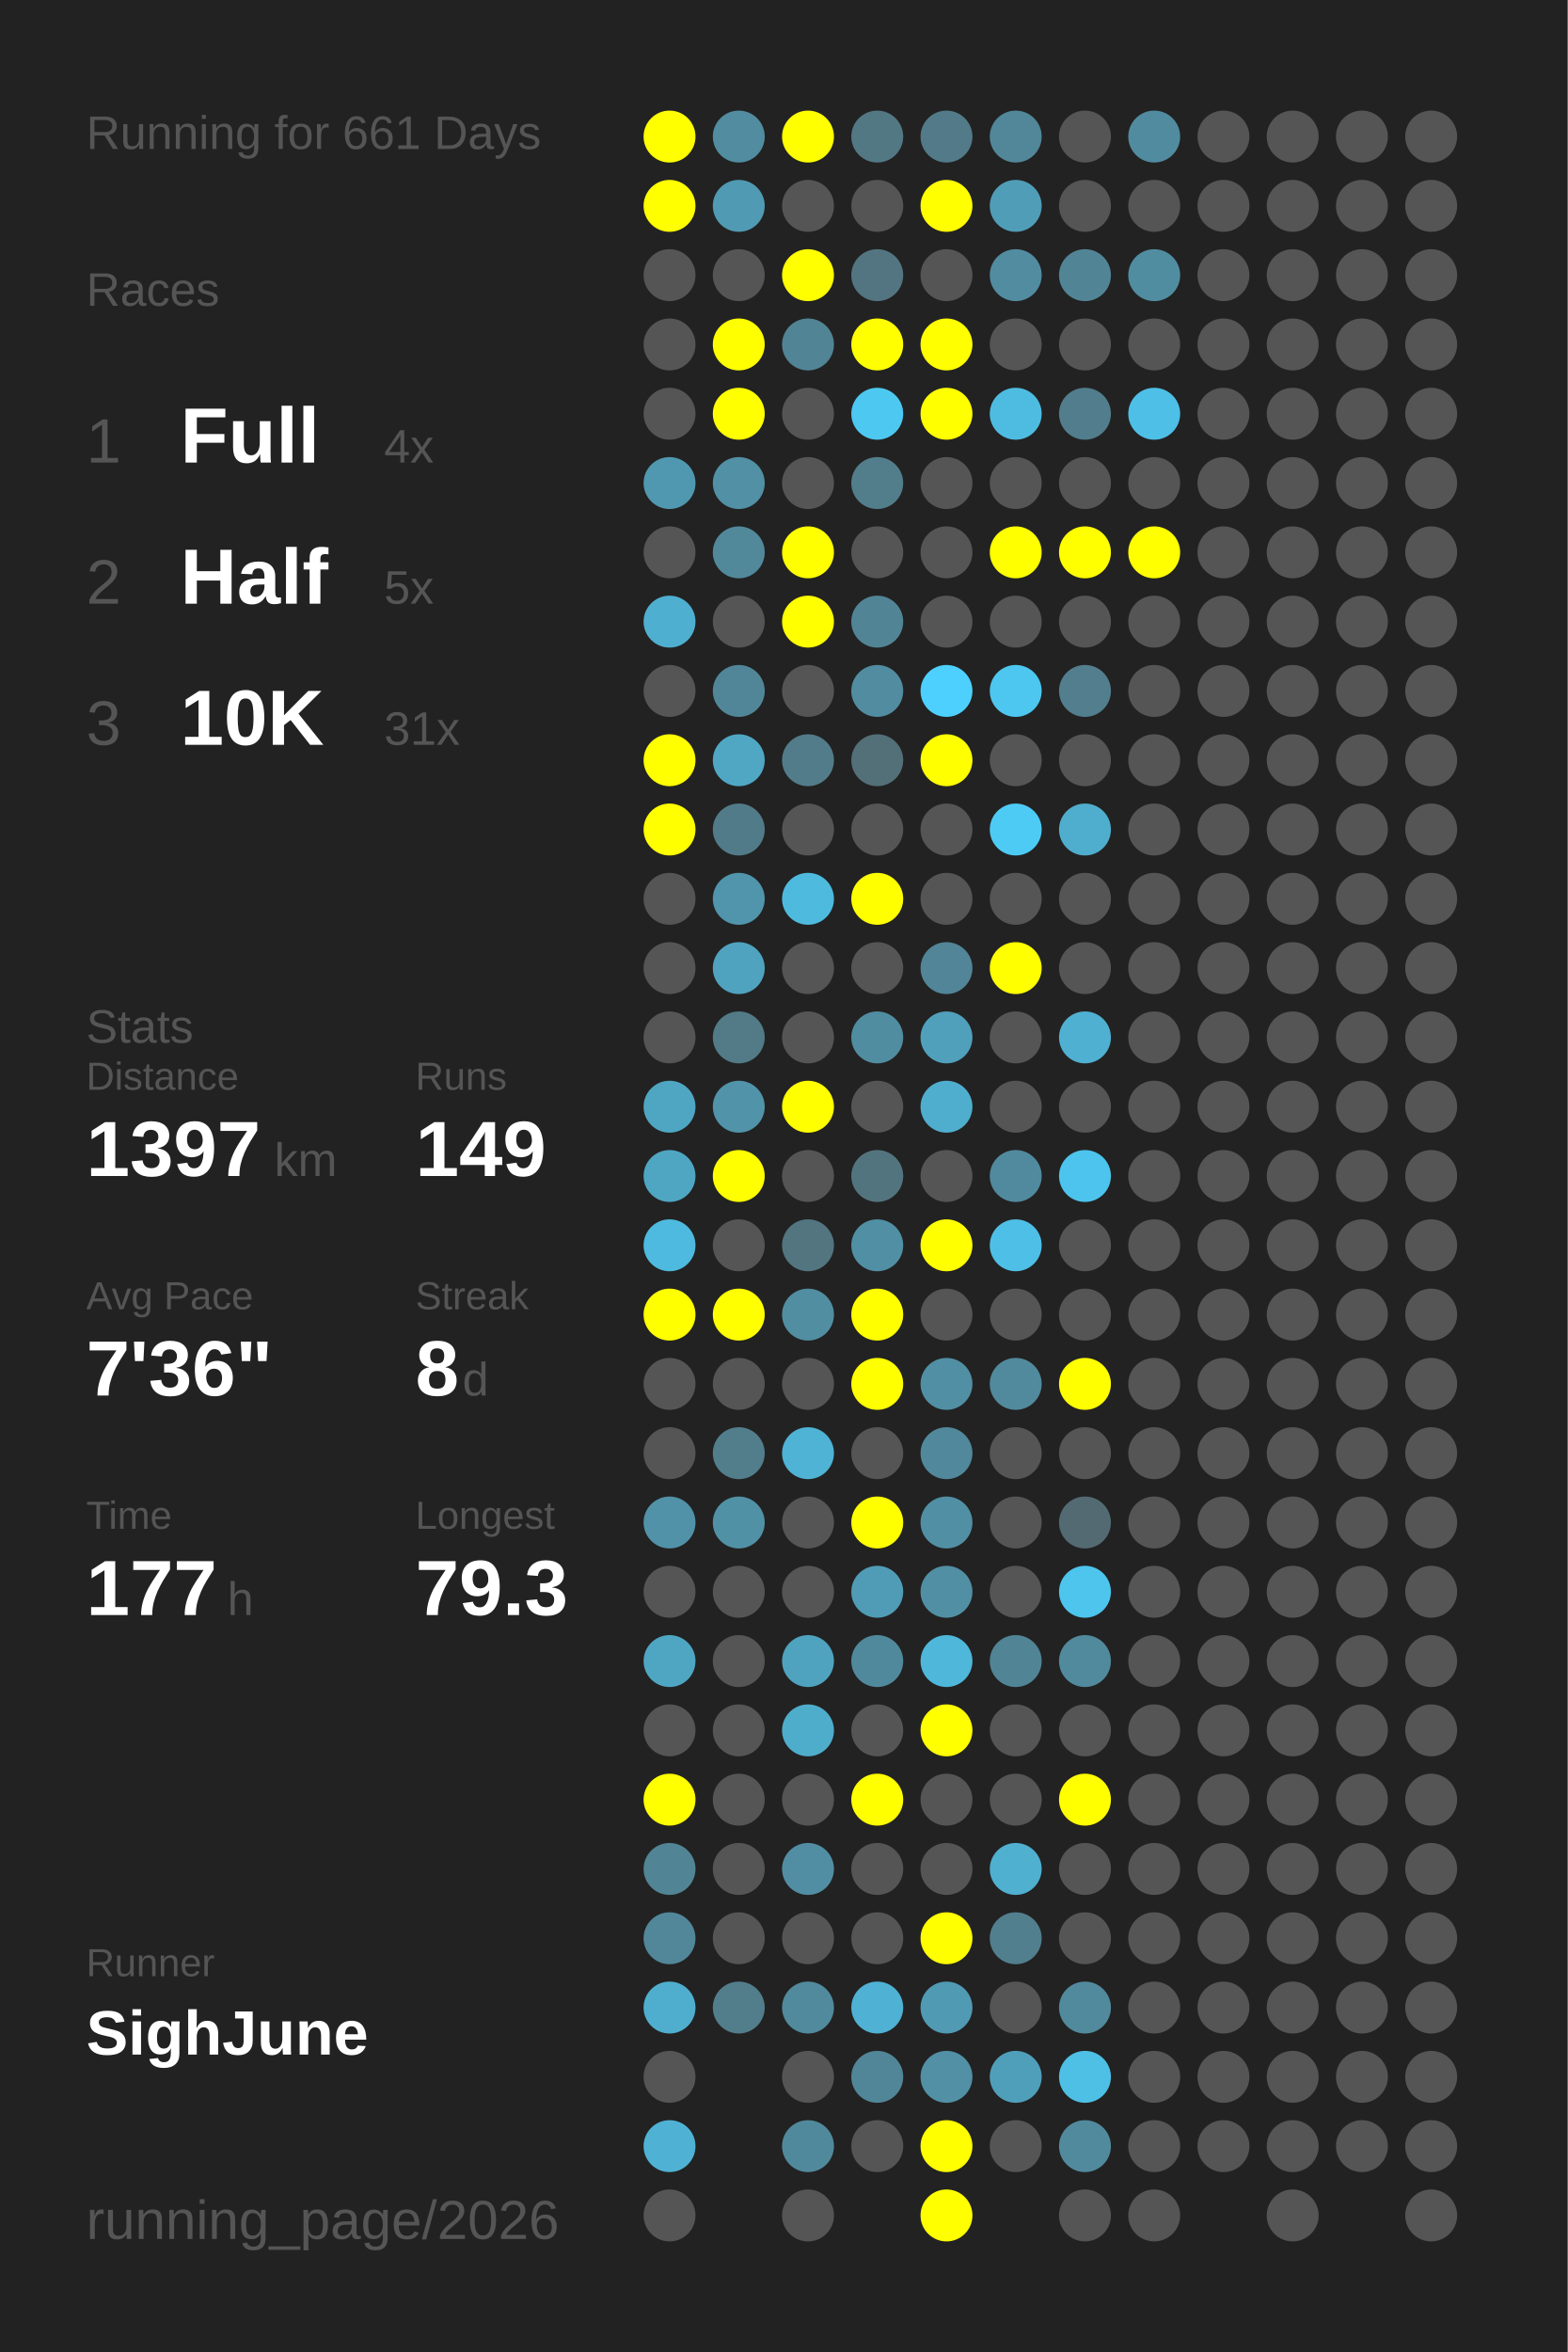
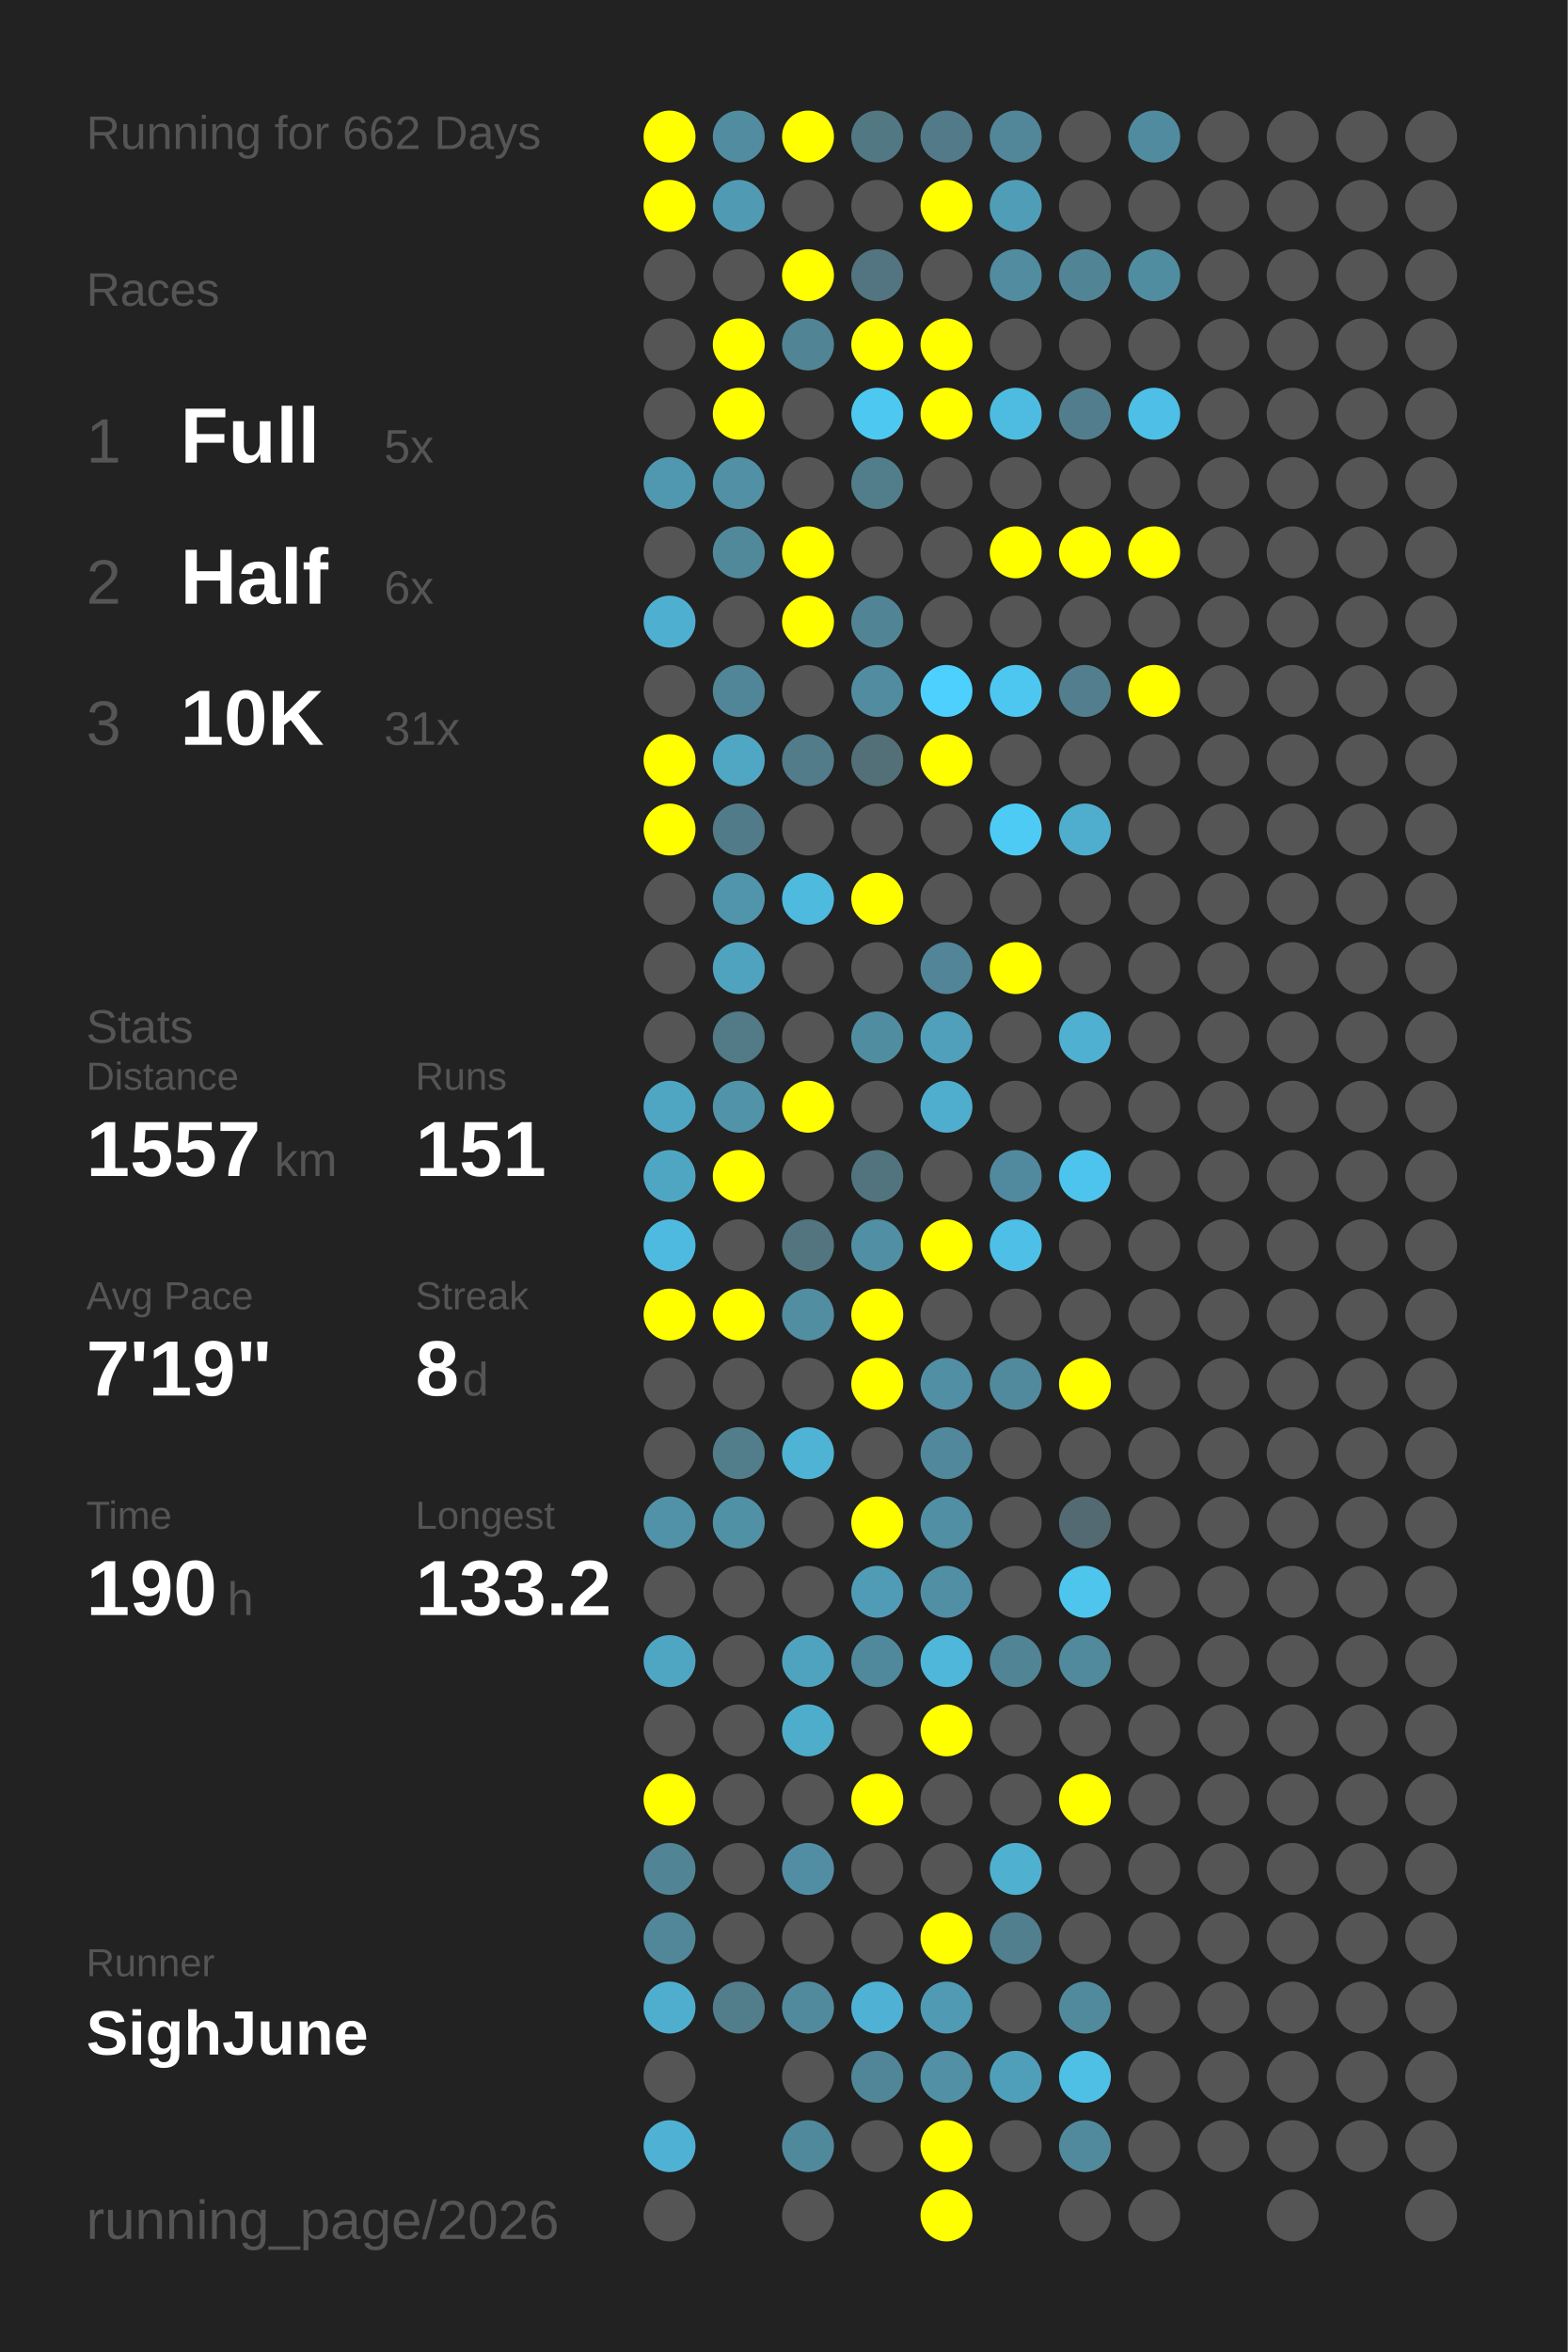
<svg xmlns="http://www.w3.org/2000/svg" baseProfile="full" height="300mm" version="1.1" viewBox="0,0,200,300" width="200mm">
  <defs />
  <rect fill="#222222" height="300" width="200" x="0" y="0" />
-   <text fill="#555555" style="font-size:6px; font-family:Arial;" x="11" y="19">Running for 661 Days</text>
+   <text fill="#555555" style="font-size:6px; font-family:Arial;" x="11" y="19">Running for 662 Days</text>
  <text fill="#555555" style="font-size:6px; font-family:Arial;" x="11" y="39">Races</text>
  <text fill="#555555" style="font-size:8px; font-family:Arial;" x="11" y="59">1</text>
  <text fill="#FFFFFF" style="font-size:10px; font-family:Arial; font-weight:bold;" x="23" y="59">Full</text>
-   <text fill="#555555" style="font-size:6px; font-family:Arial;" x="49" y="59">4x</text>
+   <text fill="#555555" style="font-size:6px; font-family:Arial;" x="49" y="59">5x</text>
  <text fill="#555555" style="font-size:8px; font-family:Arial;" x="11" y="77">2</text>
  <text fill="#FFFFFF" style="font-size:10px; font-family:Arial; font-weight:bold;" x="23" y="77">Half</text>
-   <text fill="#555555" style="font-size:6px; font-family:Arial;" x="49" y="77">5x</text>
+   <text fill="#555555" style="font-size:6px; font-family:Arial;" x="49" y="77">6x</text>
  <text fill="#555555" style="font-size:8px; font-family:Arial;" x="11" y="95">3</text>
  <text fill="#FFFFFF" style="font-size:10px; font-family:Arial; font-weight:bold;" x="23" y="95">10K</text>
  <text fill="#555555" style="font-size:6px; font-family:Arial;" x="49" y="95">31x</text>
  <text fill="#555555" style="font-size:6px; font-family:Arial;" x="11" y="133">Stats</text>
  <text fill="#555555" style="font-size:5px; font-family:Arial;" x="11" y="139">Distance</text>
-   <text fill="#FFFFFF" style="font-size:10px; font-family:Arial; font-weight:bold;" x="11" y="150">1397</text>
+   <text fill="#FFFFFF" style="font-size:10px; font-family:Arial; font-weight:bold;" x="11" y="150">1557</text>
  <text fill="#555555" style="font-size:6px; font-family:Arial;" x="35" y="150">km</text>
  <text fill="#555555" style="font-size:5px; font-family:Arial;" x="53" y="139">Runs</text>
-   <text fill="#FFFFFF" style="font-size:10px; font-family:Arial; font-weight:bold;" x="53" y="150">149</text>
+   <text fill="#FFFFFF" style="font-size:10px; font-family:Arial; font-weight:bold;" x="53" y="150">151</text>
  <text fill="#555555" style="font-size:5px; font-family:Arial;" x="11" y="167">Avg Pace</text>
-   <text fill="#FFFFFF" style="font-size:10px; font-family:Arial; font-weight:bold;" x="11" y="178">7'36"</text>
+   <text fill="#FFFFFF" style="font-size:10px; font-family:Arial; font-weight:bold;" x="11" y="178">7'19"</text>
  <text fill="#555555" style="font-size:5px; font-family:Arial;" x="53" y="167">Streak</text>
  <text fill="#FFFFFF" style="font-size:10px; font-family:Arial; font-weight:bold;" x="53" y="178">8</text>
  <text fill="#555555" style="font-size:6px; font-family:Arial;" x="59" y="178">d</text>
  <text fill="#555555" style="font-size:5px; font-family:Arial;" x="11" y="195">Time</text>
-   <text fill="#FFFFFF" style="font-size:10px; font-family:Arial; font-weight:bold;" x="11" y="206">177</text>
+   <text fill="#FFFFFF" style="font-size:10px; font-family:Arial; font-weight:bold;" x="11" y="206">190</text>
  <text fill="#555555" style="font-size:6px; font-family:Arial;" x="29" y="206">h</text>
  <text fill="#555555" style="font-size:5px; font-family:Arial;" x="53" y="195">Longest</text>
-   <text fill="#FFFFFF" style="font-size:10px; font-family:Arial; font-weight:bold;" x="53" y="206">79.3</text>
+   <text fill="#FFFFFF" style="font-size:10px; font-family:Arial; font-weight:bold;" x="53" y="206">133.2</text>
  <text fill="#555555" style="font-size:5px; font-family:Arial;" x="11" y="252.065">Runner</text>
  <text fill="#FFFFFF" style="font-size:8px; font-family:Arial; font-weight:bold;" x="11" y="262.065">SighJune</text>
  <text fill="#555555" style="font-size:7px; font-family:Arial;" x="11" y="285.581">running_page/2026</text>
  <circle cx="85.417" cy="17.419" fill="#FFFF00" r="3.312" />
  <circle cx="85.417" cy="26.258" fill="#FFFF00" r="3.312" />
  <circle cx="85.417" cy="35.097" fill="#555555" r="3.312" />
  <circle cx="85.417" cy="43.935" fill="#555555" r="3.312" />
  <circle cx="85.417" cy="52.774" fill="#555555" r="3.312" />
  <circle cx="85.417" cy="61.613" fill="#5098b0" r="3.312" />
  <circle cx="85.417" cy="70.452" fill="#555555" r="3.312" />
  <circle cx="85.417" cy="79.29" fill="#4fafd0" r="3.312" />
  <circle cx="85.417" cy="88.129" fill="#555555" r="3.312" />
  <circle cx="85.417" cy="96.968" fill="#FFFF00" r="3.312" />
  <circle cx="85.417" cy="105.806" fill="#FFFF00" r="3.312" />
  <circle cx="85.417" cy="114.645" fill="#555555" r="3.312" />
  <circle cx="85.417" cy="123.484" fill="#555555" r="3.312" />
  <circle cx="85.417" cy="132.323" fill="#555555" r="3.312" />
  <circle cx="85.417" cy="141.161" fill="#4fa6c3" r="3.312" />
  <circle cx="85.417" cy="150" fill="#4fa6c3" r="3.312" />
  <circle cx="85.417" cy="158.839" fill="#4ebadf" r="3.312" />
  <circle cx="85.417" cy="167.677" fill="#FFFF00" r="3.312" />
  <circle cx="85.417" cy="176.516" fill="#555555" r="3.312" />
  <circle cx="85.417" cy="185.355" fill="#555555" r="3.312" />
  <circle cx="85.417" cy="194.194" fill="#5192a8" r="3.312" />
  <circle cx="85.417" cy="203.032" fill="#555555" r="3.312" />
  <circle cx="85.417" cy="211.871" fill="#4fa6c3" r="3.312" />
  <circle cx="85.417" cy="220.71" fill="#555555" r="3.312" />
  <circle cx="85.417" cy="229.548" fill="#FFFF00" r="3.312" />
  <circle cx="85.417" cy="238.387" fill="#518495" r="3.312" />
  <circle cx="85.417" cy="247.226" fill="#518799" r="3.312" />
  <circle cx="85.417" cy="256.065" fill="#4faece" r="3.312" />
  <circle cx="85.417" cy="264.903" fill="#555555" r="3.312" />
  <circle cx="85.417" cy="273.742" fill="#4fb2d4" r="3.312" />
  <circle cx="85.417" cy="282.581" fill="#555555" r="3.312" />
  <circle cx="94.25" cy="17.419" fill="#518ca0" r="3.312" />
  <circle cx="94.25" cy="26.258" fill="#509ab3" r="3.312" />
  <circle cx="94.25" cy="35.097" fill="#555555" r="3.312" />
  <circle cx="94.25" cy="43.935" fill="#FFFF00" r="3.312" />
  <circle cx="94.25" cy="52.774" fill="#FFFF00" r="3.312" />
  <circle cx="94.25" cy="61.613" fill="#5190a5" r="3.312" />
  <circle cx="94.25" cy="70.452" fill="#51899b" r="3.312" />
  <circle cx="94.25" cy="79.29" fill="#555555" r="3.312" />
  <circle cx="94.25" cy="88.129" fill="#518698" r="3.312" />
  <circle cx="94.25" cy="96.968" fill="#4fa7c4" r="3.312" />
  <circle cx="94.25" cy="105.806" fill="#527b89" r="3.312" />
  <circle cx="94.25" cy="114.645" fill="#5095ac" r="3.312" />
  <circle cx="94.25" cy="123.484" fill="#4fa3bf" r="3.312" />
  <circle cx="94.25" cy="132.323" fill="#527a87" r="3.312" />
  <circle cx="94.25" cy="141.161" fill="#5193a9" r="3.312" />
  <circle cx="94.25" cy="150" fill="#FFFF00" r="3.312" />
  <circle cx="94.25" cy="158.839" fill="#555555" r="3.312" />
  <circle cx="94.25" cy="167.677" fill="#FFFF00" r="3.312" />
  <circle cx="94.25" cy="176.516" fill="#555555" r="3.312" />
  <circle cx="94.25" cy="185.355" fill="#527e8c" r="3.312" />
  <circle cx="94.25" cy="194.194" fill="#5191a6" r="3.312" />
  <circle cx="94.25" cy="203.032" fill="#555555" r="3.312" />
  <circle cx="94.25" cy="211.871" fill="#555555" r="3.312" />
  <circle cx="94.25" cy="220.71" fill="#555555" r="3.312" />
  <circle cx="94.25" cy="229.548" fill="#555555" r="3.312" />
  <circle cx="94.25" cy="238.387" fill="#555555" r="3.312" />
  <circle cx="94.25" cy="247.226" fill="#555555" r="3.312" />
  <circle cx="94.25" cy="256.065" fill="#527d8b" r="3.312" />
  <circle cx="103.083" cy="17.419" fill="#FFFF00" r="3.312" />
  <circle cx="103.083" cy="26.258" fill="#555555" r="3.312" />
  <circle cx="103.083" cy="35.097" fill="#FFFF00" r="3.312" />
  <circle cx="103.083" cy="43.935" fill="#518495" r="3.312" />
  <circle cx="103.083" cy="52.774" fill="#555555" r="3.312" />
  <circle cx="103.083" cy="61.613" fill="#555555" r="3.312" />
  <circle cx="103.083" cy="70.452" fill="#FFFF00" r="3.312" />
  <circle cx="103.083" cy="79.29" fill="#FFFF00" r="3.312" />
  <circle cx="103.083" cy="88.129" fill="#555555" r="3.312" />
  <circle cx="103.083" cy="96.968" fill="#527c8a" r="3.312" />
  <circle cx="103.083" cy="105.806" fill="#555555" r="3.312" />
  <circle cx="103.083" cy="114.645" fill="#4ebade" r="3.312" />
  <circle cx="103.083" cy="123.484" fill="#555555" r="3.312" />
  <circle cx="103.083" cy="132.323" fill="#555555" r="3.312" />
  <circle cx="103.083" cy="141.161" fill="#FFFF00" r="3.312" />
  <circle cx="103.083" cy="150" fill="#555555" r="3.312" />
  <circle cx="103.083" cy="158.839" fill="#527580" r="3.312" />
  <circle cx="103.083" cy="167.677" fill="#518ea2" r="3.312" />
  <circle cx="103.083" cy="176.516" fill="#555555" r="3.312" />
  <circle cx="103.083" cy="185.355" fill="#4eb3d5" r="3.312" />
  <circle cx="103.083" cy="194.194" fill="#555555" r="3.312" />
  <circle cx="103.083" cy="203.032" fill="#555555" r="3.312" />
  <circle cx="103.083" cy="211.871" fill="#4fa3bf" r="3.312" />
  <circle cx="103.083" cy="220.71" fill="#4fadcc" r="3.312" />
  <circle cx="103.083" cy="229.548" fill="#555555" r="3.312" />
  <circle cx="103.083" cy="238.387" fill="#518ea3" r="3.312" />
  <circle cx="103.083" cy="247.226" fill="#555555" r="3.312" />
  <circle cx="103.083" cy="256.065" fill="#518a9d" r="3.312" />
  <circle cx="103.083" cy="264.903" fill="#555555" r="3.312" />
  <circle cx="103.083" cy="273.742" fill="#51899c" r="3.312" />
  <circle cx="103.083" cy="282.581" fill="#555555" r="3.312" />
  <circle cx="111.917" cy="17.419" fill="#527884" r="3.312" />
  <circle cx="111.917" cy="26.258" fill="#555555" r="3.312" />
  <circle cx="111.917" cy="35.097" fill="#527581" r="3.312" />
  <circle cx="111.917" cy="43.935" fill="#FFFF00" r="3.312" />
  <circle cx="111.917" cy="52.774" fill="#4dc8f1" r="3.312" />
  <circle cx="111.917" cy="61.613" fill="#527e8c" r="3.312" />
  <circle cx="111.917" cy="70.452" fill="#555555" r="3.312" />
  <circle cx="111.917" cy="79.29" fill="#518596" r="3.312" />
  <circle cx="111.917" cy="88.129" fill="#518ca0" r="3.312" />
  <circle cx="111.917" cy="96.968" fill="#536f78" r="3.312" />
  <circle cx="111.917" cy="105.806" fill="#555555" r="3.312" />
  <circle cx="111.917" cy="114.645" fill="#FFFF00" r="3.312" />
  <circle cx="111.917" cy="123.484" fill="#555555" r="3.312" />
  <circle cx="111.917" cy="132.323" fill="#518da1" r="3.312" />
  <circle cx="111.917" cy="141.161" fill="#555555" r="3.312" />
  <circle cx="111.917" cy="150" fill="#52747f" r="3.312" />
  <circle cx="111.917" cy="158.839" fill="#518fa4" r="3.312" />
  <circle cx="111.917" cy="167.677" fill="#FFFF00" r="3.312" />
  <circle cx="111.917" cy="176.516" fill="#FFFF00" r="3.312" />
  <circle cx="111.917" cy="185.355" fill="#555555" r="3.312" />
  <circle cx="111.917" cy="194.194" fill="#FFFF00" r="3.312" />
  <circle cx="111.917" cy="203.032" fill="#509cb6" r="3.312" />
  <circle cx="111.917" cy="211.871" fill="#51899c" r="3.312" />
  <circle cx="111.917" cy="220.71" fill="#555555" r="3.312" />
  <circle cx="111.917" cy="229.548" fill="#FFFF00" r="3.312" />
  <circle cx="111.917" cy="238.387" fill="#555555" r="3.312" />
  <circle cx="111.917" cy="247.226" fill="#555555" r="3.312" />
  <circle cx="111.917" cy="256.065" fill="#4fb1d3" r="3.312" />
  <circle cx="111.917" cy="264.903" fill="#518698" r="3.312" />
  <circle cx="111.917" cy="273.742" fill="#555555" r="3.312" />
  <circle cx="120.75" cy="17.419" fill="#527a88" r="3.312" />
  <circle cx="120.75" cy="26.258" fill="#FFFF00" r="3.312" />
  <circle cx="120.75" cy="35.097" fill="#555555" r="3.312" />
  <circle cx="120.75" cy="43.935" fill="#FFFF00" r="3.312" />
  <circle cx="120.75" cy="52.774" fill="#FFFF00" r="3.312" />
  <circle cx="120.75" cy="61.613" fill="#555555" r="3.312" />
  <circle cx="120.75" cy="70.452" fill="#555555" r="3.312" />
  <circle cx="120.75" cy="79.29" fill="#555555" r="3.312" />
  <circle cx="120.75" cy="88.129" fill="#4dd0fd" r="3.312" />
  <circle cx="120.75" cy="96.968" fill="#FFFF00" r="3.312" />
  <circle cx="120.75" cy="105.806" fill="#555555" r="3.312" />
  <circle cx="120.75" cy="114.645" fill="#555555" r="3.312" />
  <circle cx="120.75" cy="123.484" fill="#518597" r="3.312" />
  <circle cx="120.75" cy="132.323" fill="#50a0bc" r="3.312" />
  <circle cx="120.75" cy="141.161" fill="#4faece" r="3.312" />
  <circle cx="120.75" cy="150" fill="#555555" r="3.312" />
  <circle cx="120.75" cy="158.839" fill="#FFFF00" r="3.312" />
  <circle cx="120.75" cy="167.677" fill="#555555" r="3.312" />
  <circle cx="120.75" cy="176.516" fill="#518fa4" r="3.312" />
  <circle cx="120.75" cy="185.355" fill="#51889b" r="3.312" />
  <circle cx="120.75" cy="194.194" fill="#518fa4" r="3.312" />
  <circle cx="120.75" cy="203.032" fill="#518fa4" r="3.312" />
  <circle cx="120.75" cy="211.871" fill="#4eb7da" r="3.312" />
  <circle cx="120.75" cy="220.71" fill="#FFFF00" r="3.312" />
  <circle cx="120.75" cy="229.548" fill="#555555" r="3.312" />
  <circle cx="120.75" cy="238.387" fill="#555555" r="3.312" />
  <circle cx="120.75" cy="247.226" fill="#FFFF00" r="3.312" />
  <circle cx="120.75" cy="256.065" fill="#509ab3" r="3.312" />
  <circle cx="120.75" cy="264.903" fill="#5190a5" r="3.312" />
  <circle cx="120.75" cy="273.742" fill="#FFFF00" r="3.312" />
  <circle cx="120.75" cy="282.581" fill="#FFFF00" r="3.312" />
  <circle cx="129.583" cy="17.419" fill="#518799" r="3.312" />
  <circle cx="129.583" cy="26.258" fill="#509db8" r="3.312" />
  <circle cx="129.583" cy="35.097" fill="#518ca0" r="3.312" />
  <circle cx="129.583" cy="43.935" fill="#555555" r="3.312" />
  <circle cx="129.583" cy="52.774" fill="#4ebce1" r="3.312" />
  <circle cx="129.583" cy="61.613" fill="#555555" r="3.312" />
  <circle cx="129.583" cy="70.452" fill="#FFFF00" r="3.312" />
  <circle cx="129.583" cy="79.29" fill="#555555" r="3.312" />
  <circle cx="129.583" cy="88.129" fill="#4dc7f0" r="3.312" />
  <circle cx="129.583" cy="96.968" fill="#555555" r="3.312" />
  <circle cx="129.583" cy="105.806" fill="#4dcbf5" r="3.312" />
  <circle cx="129.583" cy="114.645" fill="#555555" r="3.312" />
  <circle cx="129.583" cy="123.484" fill="#FFFF00" r="3.312" />
  <circle cx="129.583" cy="132.323" fill="#555555" r="3.312" />
  <circle cx="129.583" cy="141.161" fill="#555555" r="3.312" />
  <circle cx="129.583" cy="150" fill="#518a9e" r="3.312" />
  <circle cx="129.583" cy="158.839" fill="#4ebfe6" r="3.312" />
  <circle cx="129.583" cy="167.677" fill="#555555" r="3.312" />
  <circle cx="129.583" cy="176.516" fill="#518a9d" r="3.312" />
  <circle cx="129.583" cy="185.355" fill="#555555" r="3.312" />
  <circle cx="129.583" cy="194.194" fill="#555555" r="3.312" />
  <circle cx="129.583" cy="203.032" fill="#555555" r="3.312" />
  <circle cx="129.583" cy="211.871" fill="#518495" r="3.312" />
  <circle cx="129.583" cy="220.71" fill="#555555" r="3.312" />
  <circle cx="129.583" cy="229.548" fill="#555555" r="3.312" />
  <circle cx="129.583" cy="238.387" fill="#4fb0d0" r="3.312" />
  <circle cx="129.583" cy="247.226" fill="#527f8e" r="3.312" />
  <circle cx="129.583" cy="256.065" fill="#555555" r="3.312" />
  <circle cx="129.583" cy="264.903" fill="#509fba" r="3.312" />
  <circle cx="129.583" cy="273.742" fill="#555555" r="3.312" />
  <circle cx="138.417" cy="17.419" fill="#555555" r="3.312" />
  <circle cx="138.417" cy="26.258" fill="#555555" r="3.312" />
  <circle cx="138.417" cy="35.097" fill="#518596" r="3.312" />
  <circle cx="138.417" cy="43.935" fill="#555555" r="3.312" />
  <circle cx="138.417" cy="52.774" fill="#527d8c" r="3.312" />
  <circle cx="138.417" cy="61.613" fill="#555555" r="3.312" />
  <circle cx="138.417" cy="70.452" fill="#FFFF00" r="3.312" />
  <circle cx="138.417" cy="79.29" fill="#555555" r="3.312" />
  <circle cx="138.417" cy="88.129" fill="#527e8e" r="3.312" />
  <circle cx="138.417" cy="96.968" fill="#555555" r="3.312" />
  <circle cx="138.417" cy="105.806" fill="#4fadcd" r="3.312" />
  <circle cx="138.417" cy="114.645" fill="#555555" r="3.312" />
  <circle cx="138.417" cy="123.484" fill="#555555" r="3.312" />
  <circle cx="138.417" cy="132.323" fill="#4fb0d1" r="3.312" />
  <circle cx="138.417" cy="141.161" fill="#555555" r="3.312" />
  <circle cx="138.417" cy="150" fill="#4dc4ed" r="3.312" />
  <circle cx="138.417" cy="158.839" fill="#555555" r="3.312" />
  <circle cx="138.417" cy="167.677" fill="#555555" r="3.312" />
  <circle cx="138.417" cy="176.516" fill="#FFFF00" r="3.312" />
  <circle cx="138.417" cy="185.355" fill="#555555" r="3.312" />
  <circle cx="138.417" cy="194.194" fill="#536a72" r="3.312" />
  <circle cx="138.417" cy="203.032" fill="#4dc5ed" r="3.312" />
  <circle cx="138.417" cy="211.871" fill="#518a9d" r="3.312" />
  <circle cx="138.417" cy="220.71" fill="#555555" r="3.312" />
  <circle cx="138.417" cy="229.548" fill="#FFFF00" r="3.312" />
  <circle cx="138.417" cy="238.387" fill="#555555" r="3.312" />
  <circle cx="138.417" cy="247.226" fill="#555555" r="3.312" />
  <circle cx="138.417" cy="256.065" fill="#518a9d" r="3.312" />
  <circle cx="138.417" cy="264.903" fill="#4ebfe5" r="3.312" />
  <circle cx="138.417" cy="273.742" fill="#518a9d" r="3.312" />
  <circle cx="138.417" cy="282.581" fill="#555555" r="3.312" />
  <circle cx="147.25" cy="17.419" fill="#518b9f" r="3.312" />
  <circle cx="147.25" cy="26.258" fill="#555555" r="3.312" />
  <circle cx="147.25" cy="35.097" fill="#518da1" r="3.312" />
  <circle cx="147.25" cy="43.935" fill="#555555" r="3.312" />
  <circle cx="147.25" cy="52.774" fill="#4ebfe6" r="3.312" />
  <circle cx="147.25" cy="61.613" fill="#555555" r="3.312" />
  <circle cx="147.25" cy="70.452" fill="#FFFF00" r="3.312" />
  <circle cx="147.25" cy="79.29" fill="#555555" r="3.312" />
-   <circle cx="147.25" cy="88.129" fill="#555555" r="3.312" />
+   <circle cx="147.25" cy="88.129" fill="#FFFF00" r="3.312" />
  <circle cx="147.25" cy="96.968" fill="#555555" r="3.312" />
  <circle cx="147.25" cy="105.806" fill="#555555" r="3.312" />
  <circle cx="147.25" cy="114.645" fill="#555555" r="3.312" />
  <circle cx="147.25" cy="123.484" fill="#555555" r="3.312" />
  <circle cx="147.25" cy="132.323" fill="#555555" r="3.312" />
  <circle cx="147.25" cy="141.161" fill="#555555" r="3.312" />
  <circle cx="147.25" cy="150" fill="#555555" r="3.312" />
  <circle cx="147.25" cy="158.839" fill="#555555" r="3.312" />
  <circle cx="147.25" cy="167.677" fill="#555555" r="3.312" />
  <circle cx="147.25" cy="176.516" fill="#555555" r="3.312" />
  <circle cx="147.25" cy="185.355" fill="#555555" r="3.312" />
  <circle cx="147.25" cy="194.194" fill="#555555" r="3.312" />
  <circle cx="147.25" cy="203.032" fill="#555555" r="3.312" />
  <circle cx="147.25" cy="211.871" fill="#555555" r="3.312" />
  <circle cx="147.25" cy="220.71" fill="#555555" r="3.312" />
  <circle cx="147.25" cy="229.548" fill="#555555" r="3.312" />
  <circle cx="147.25" cy="238.387" fill="#555555" r="3.312" />
  <circle cx="147.25" cy="247.226" fill="#555555" r="3.312" />
  <circle cx="147.25" cy="256.065" fill="#555555" r="3.312" />
  <circle cx="147.25" cy="264.903" fill="#555555" r="3.312" />
  <circle cx="147.25" cy="273.742" fill="#555555" r="3.312" />
  <circle cx="147.25" cy="282.581" fill="#555555" r="3.312" />
  <circle cx="156.083" cy="17.419" fill="#555555" r="3.312" />
  <circle cx="156.083" cy="26.258" fill="#555555" r="3.312" />
  <circle cx="156.083" cy="35.097" fill="#555555" r="3.312" />
  <circle cx="156.083" cy="43.935" fill="#555555" r="3.312" />
  <circle cx="156.083" cy="52.774" fill="#555555" r="3.312" />
  <circle cx="156.083" cy="61.613" fill="#555555" r="3.312" />
  <circle cx="156.083" cy="70.452" fill="#555555" r="3.312" />
  <circle cx="156.083" cy="79.29" fill="#555555" r="3.312" />
  <circle cx="156.083" cy="88.129" fill="#555555" r="3.312" />
  <circle cx="156.083" cy="96.968" fill="#555555" r="3.312" />
  <circle cx="156.083" cy="105.806" fill="#555555" r="3.312" />
  <circle cx="156.083" cy="114.645" fill="#555555" r="3.312" />
  <circle cx="156.083" cy="123.484" fill="#555555" r="3.312" />
  <circle cx="156.083" cy="132.323" fill="#555555" r="3.312" />
  <circle cx="156.083" cy="141.161" fill="#555555" r="3.312" />
  <circle cx="156.083" cy="150" fill="#555555" r="3.312" />
  <circle cx="156.083" cy="158.839" fill="#555555" r="3.312" />
  <circle cx="156.083" cy="167.677" fill="#555555" r="3.312" />
  <circle cx="156.083" cy="176.516" fill="#555555" r="3.312" />
  <circle cx="156.083" cy="185.355" fill="#555555" r="3.312" />
  <circle cx="156.083" cy="194.194" fill="#555555" r="3.312" />
  <circle cx="156.083" cy="203.032" fill="#555555" r="3.312" />
  <circle cx="156.083" cy="211.871" fill="#555555" r="3.312" />
  <circle cx="156.083" cy="220.71" fill="#555555" r="3.312" />
  <circle cx="156.083" cy="229.548" fill="#555555" r="3.312" />
  <circle cx="156.083" cy="238.387" fill="#555555" r="3.312" />
  <circle cx="156.083" cy="247.226" fill="#555555" r="3.312" />
  <circle cx="156.083" cy="256.065" fill="#555555" r="3.312" />
  <circle cx="156.083" cy="264.903" fill="#555555" r="3.312" />
  <circle cx="156.083" cy="273.742" fill="#555555" r="3.312" />
  <circle cx="164.917" cy="17.419" fill="#555555" r="3.312" />
  <circle cx="164.917" cy="26.258" fill="#555555" r="3.312" />
  <circle cx="164.917" cy="35.097" fill="#555555" r="3.312" />
  <circle cx="164.917" cy="43.935" fill="#555555" r="3.312" />
  <circle cx="164.917" cy="52.774" fill="#555555" r="3.312" />
  <circle cx="164.917" cy="61.613" fill="#555555" r="3.312" />
  <circle cx="164.917" cy="70.452" fill="#555555" r="3.312" />
  <circle cx="164.917" cy="79.29" fill="#555555" r="3.312" />
  <circle cx="164.917" cy="88.129" fill="#555555" r="3.312" />
  <circle cx="164.917" cy="96.968" fill="#555555" r="3.312" />
  <circle cx="164.917" cy="105.806" fill="#555555" r="3.312" />
  <circle cx="164.917" cy="114.645" fill="#555555" r="3.312" />
  <circle cx="164.917" cy="123.484" fill="#555555" r="3.312" />
  <circle cx="164.917" cy="132.323" fill="#555555" r="3.312" />
  <circle cx="164.917" cy="141.161" fill="#555555" r="3.312" />
  <circle cx="164.917" cy="150" fill="#555555" r="3.312" />
  <circle cx="164.917" cy="158.839" fill="#555555" r="3.312" />
  <circle cx="164.917" cy="167.677" fill="#555555" r="3.312" />
  <circle cx="164.917" cy="176.516" fill="#555555" r="3.312" />
  <circle cx="164.917" cy="185.355" fill="#555555" r="3.312" />
  <circle cx="164.917" cy="194.194" fill="#555555" r="3.312" />
  <circle cx="164.917" cy="203.032" fill="#555555" r="3.312" />
  <circle cx="164.917" cy="211.871" fill="#555555" r="3.312" />
  <circle cx="164.917" cy="220.71" fill="#555555" r="3.312" />
  <circle cx="164.917" cy="229.548" fill="#555555" r="3.312" />
  <circle cx="164.917" cy="238.387" fill="#555555" r="3.312" />
  <circle cx="164.917" cy="247.226" fill="#555555" r="3.312" />
  <circle cx="164.917" cy="256.065" fill="#555555" r="3.312" />
  <circle cx="164.917" cy="264.903" fill="#555555" r="3.312" />
  <circle cx="164.917" cy="273.742" fill="#555555" r="3.312" />
  <circle cx="164.917" cy="282.581" fill="#555555" r="3.312" />
  <circle cx="173.75" cy="17.419" fill="#555555" r="3.312" />
  <circle cx="173.75" cy="26.258" fill="#555555" r="3.312" />
  <circle cx="173.75" cy="35.097" fill="#555555" r="3.312" />
  <circle cx="173.75" cy="43.935" fill="#555555" r="3.312" />
  <circle cx="173.75" cy="52.774" fill="#555555" r="3.312" />
  <circle cx="173.75" cy="61.613" fill="#555555" r="3.312" />
  <circle cx="173.75" cy="70.452" fill="#555555" r="3.312" />
  <circle cx="173.75" cy="79.29" fill="#555555" r="3.312" />
  <circle cx="173.75" cy="88.129" fill="#555555" r="3.312" />
  <circle cx="173.75" cy="96.968" fill="#555555" r="3.312" />
  <circle cx="173.75" cy="105.806" fill="#555555" r="3.312" />
  <circle cx="173.75" cy="114.645" fill="#555555" r="3.312" />
  <circle cx="173.75" cy="123.484" fill="#555555" r="3.312" />
  <circle cx="173.75" cy="132.323" fill="#555555" r="3.312" />
  <circle cx="173.75" cy="141.161" fill="#555555" r="3.312" />
  <circle cx="173.75" cy="150" fill="#555555" r="3.312" />
  <circle cx="173.75" cy="158.839" fill="#555555" r="3.312" />
  <circle cx="173.75" cy="167.677" fill="#555555" r="3.312" />
  <circle cx="173.75" cy="176.516" fill="#555555" r="3.312" />
  <circle cx="173.75" cy="185.355" fill="#555555" r="3.312" />
  <circle cx="173.75" cy="194.194" fill="#555555" r="3.312" />
  <circle cx="173.75" cy="203.032" fill="#555555" r="3.312" />
  <circle cx="173.75" cy="211.871" fill="#555555" r="3.312" />
  <circle cx="173.75" cy="220.71" fill="#555555" r="3.312" />
  <circle cx="173.75" cy="229.548" fill="#555555" r="3.312" />
  <circle cx="173.75" cy="238.387" fill="#555555" r="3.312" />
  <circle cx="173.75" cy="247.226" fill="#555555" r="3.312" />
  <circle cx="173.75" cy="256.065" fill="#555555" r="3.312" />
  <circle cx="173.75" cy="264.903" fill="#555555" r="3.312" />
  <circle cx="173.75" cy="273.742" fill="#555555" r="3.312" />
  <circle cx="182.583" cy="17.419" fill="#555555" r="3.312" />
  <circle cx="182.583" cy="26.258" fill="#555555" r="3.312" />
  <circle cx="182.583" cy="35.097" fill="#555555" r="3.312" />
  <circle cx="182.583" cy="43.935" fill="#555555" r="3.312" />
  <circle cx="182.583" cy="52.774" fill="#555555" r="3.312" />
  <circle cx="182.583" cy="61.613" fill="#555555" r="3.312" />
  <circle cx="182.583" cy="70.452" fill="#555555" r="3.312" />
  <circle cx="182.583" cy="79.29" fill="#555555" r="3.312" />
  <circle cx="182.583" cy="88.129" fill="#555555" r="3.312" />
  <circle cx="182.583" cy="96.968" fill="#555555" r="3.312" />
  <circle cx="182.583" cy="105.806" fill="#555555" r="3.312" />
  <circle cx="182.583" cy="114.645" fill="#555555" r="3.312" />
  <circle cx="182.583" cy="123.484" fill="#555555" r="3.312" />
  <circle cx="182.583" cy="132.323" fill="#555555" r="3.312" />
  <circle cx="182.583" cy="141.161" fill="#555555" r="3.312" />
  <circle cx="182.583" cy="150" fill="#555555" r="3.312" />
  <circle cx="182.583" cy="158.839" fill="#555555" r="3.312" />
  <circle cx="182.583" cy="167.677" fill="#555555" r="3.312" />
  <circle cx="182.583" cy="176.516" fill="#555555" r="3.312" />
  <circle cx="182.583" cy="185.355" fill="#555555" r="3.312" />
  <circle cx="182.583" cy="194.194" fill="#555555" r="3.312" />
  <circle cx="182.583" cy="203.032" fill="#555555" r="3.312" />
  <circle cx="182.583" cy="211.871" fill="#555555" r="3.312" />
  <circle cx="182.583" cy="220.71" fill="#555555" r="3.312" />
  <circle cx="182.583" cy="229.548" fill="#555555" r="3.312" />
  <circle cx="182.583" cy="238.387" fill="#555555" r="3.312" />
  <circle cx="182.583" cy="247.226" fill="#555555" r="3.312" />
  <circle cx="182.583" cy="256.065" fill="#555555" r="3.312" />
  <circle cx="182.583" cy="264.903" fill="#555555" r="3.312" />
  <circle cx="182.583" cy="273.742" fill="#555555" r="3.312" />
  <circle cx="182.583" cy="282.581" fill="#555555" r="3.312" />
</svg>
